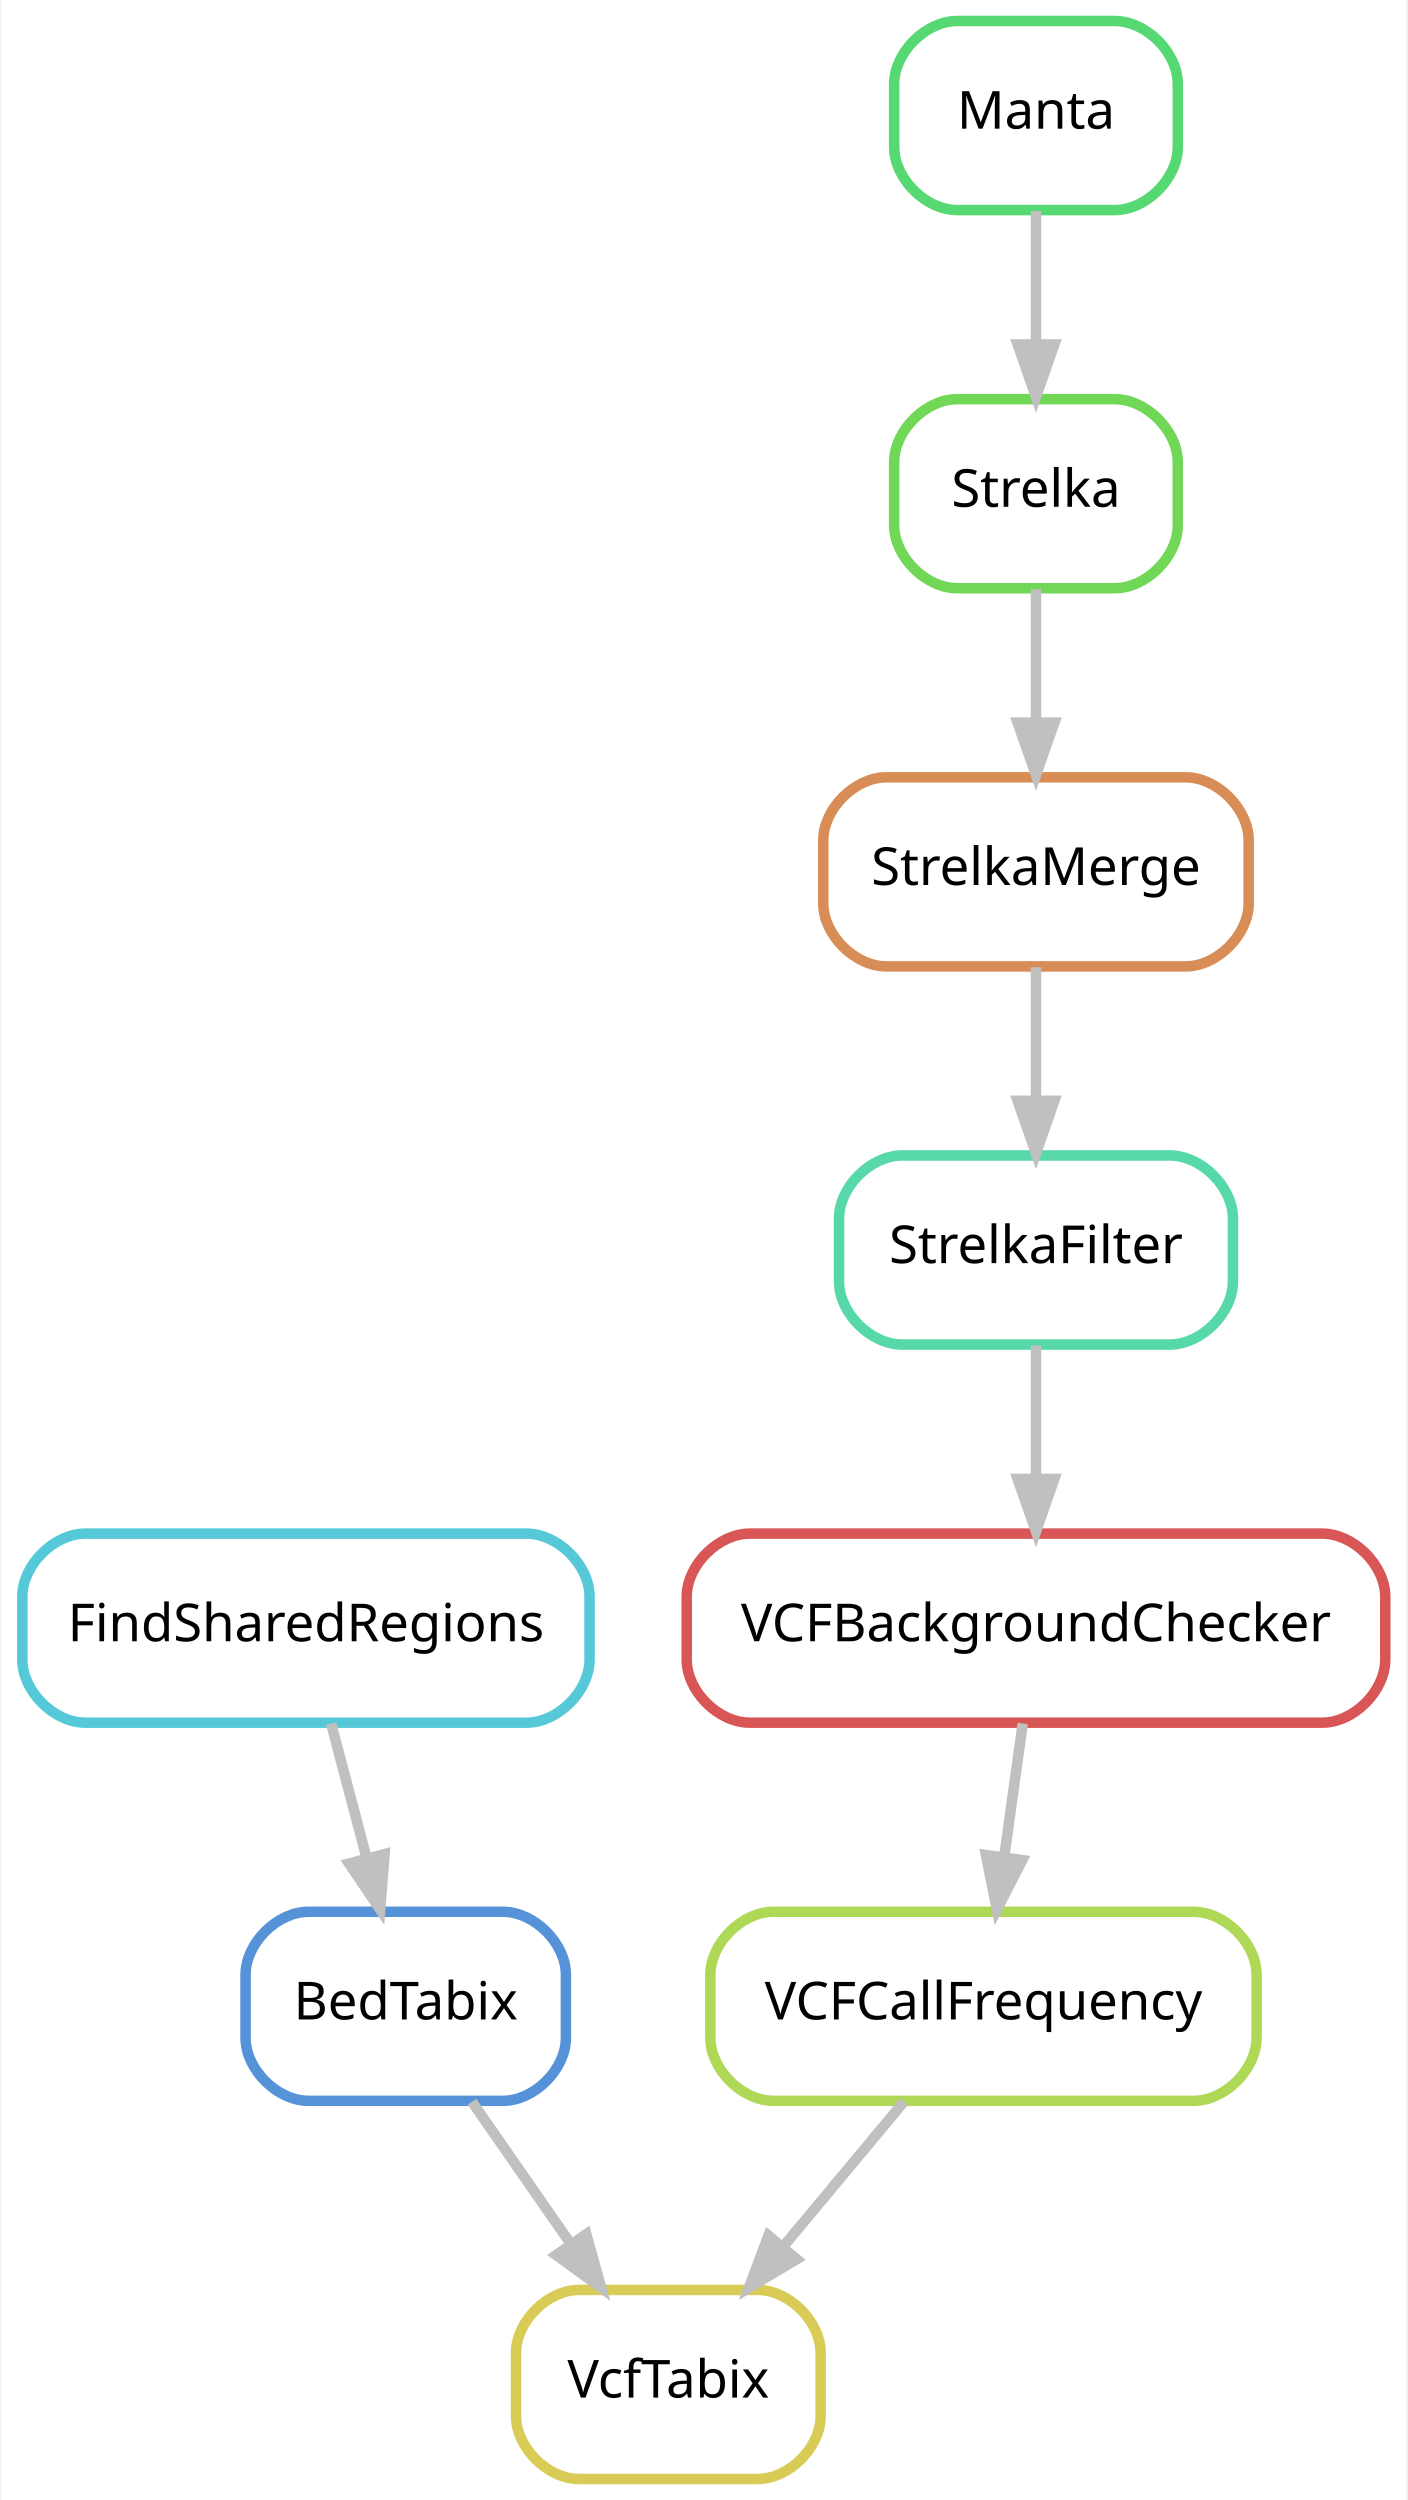
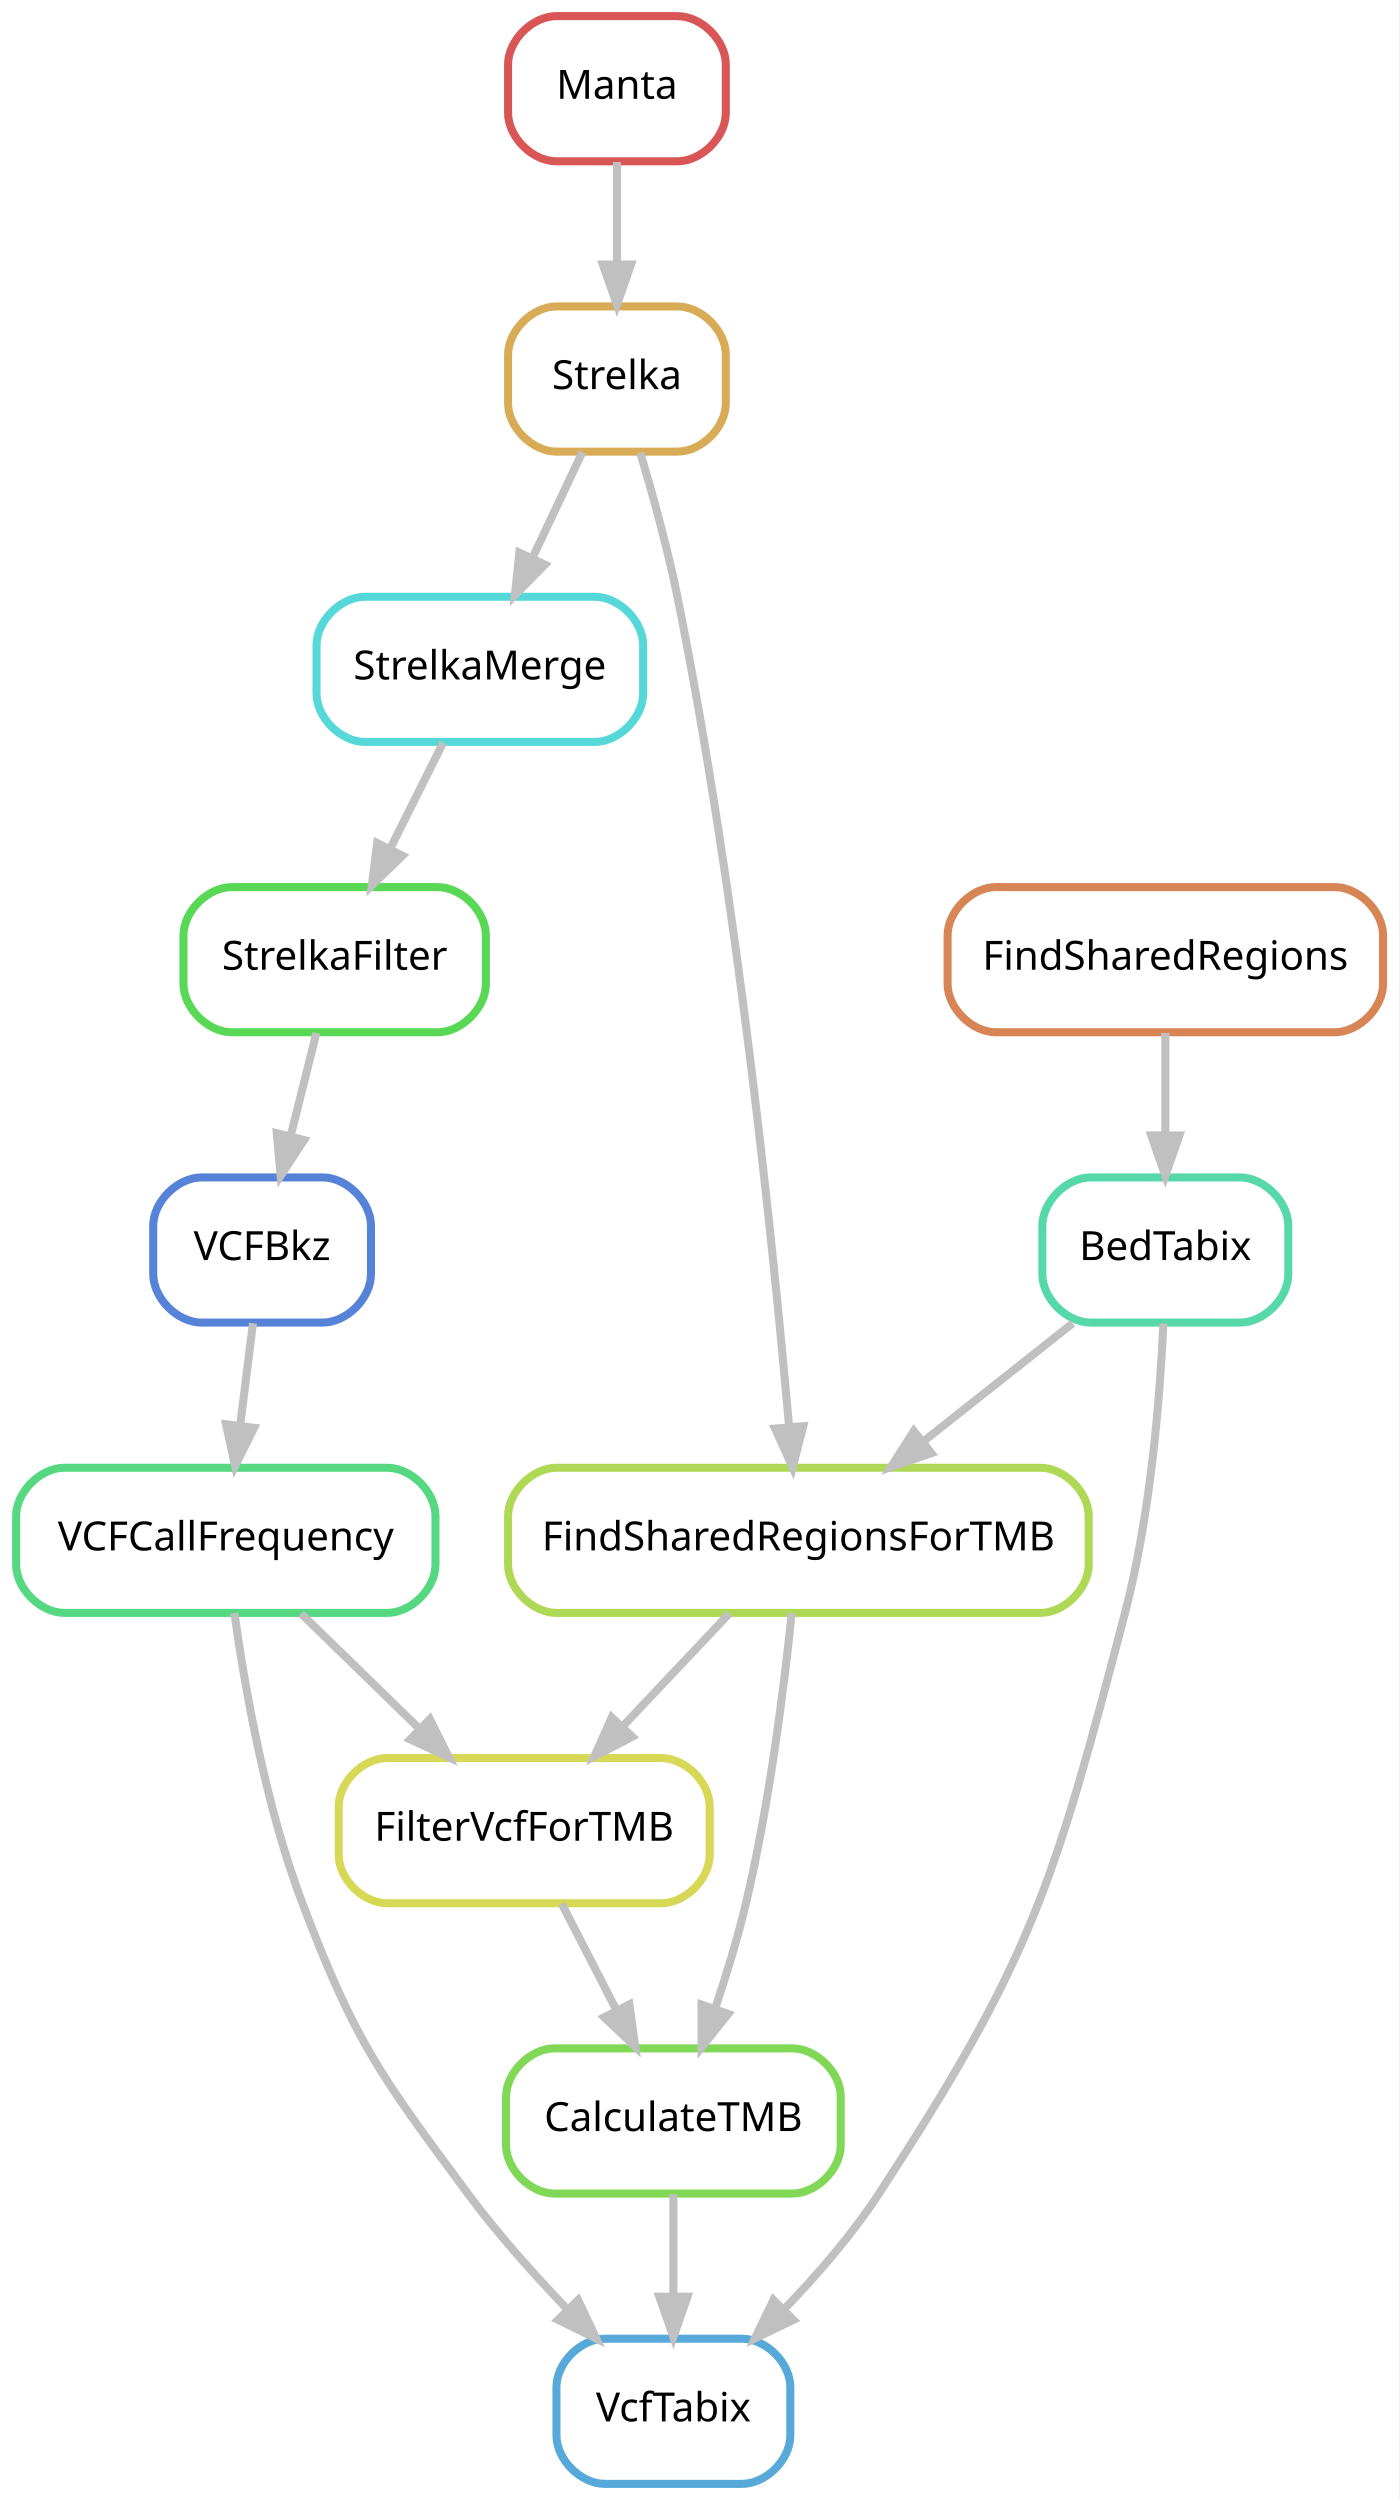
- <svg xmlns="http://www.w3.org/2000/svg" width="268pt" height="476pt" viewBox="0.00 0.00 267.50 476.00">
-   <g id="graph0" class="graph" transform="scale(1 1) rotate(0) translate(4 472)">
-     <polygon fill="#ffffff" stroke="transparent" points="-4,4 -4,-472 263.5,-472 263.5,4 -4,4" />
+ <svg xmlns="http://www.w3.org/2000/svg" width="347pt" height="620pt" viewBox="0.00 0.00 347.00 620.00">
+   <g id="graph0" class="graph" transform="scale(1 1) rotate(0) translate(4 616)">
+     <polygon fill="#ffffff" stroke="transparent" points="-4,4 -4,-616 343,-616 343,4 -4,4" />
    <g id="node1" class="node">
-       <path fill="none" stroke="#d8cb56" stroke-width="2" d="M140,-36C140,-36 106,-36 106,-36 100,-36 94,-30 94,-24 94,-24 94,-12 94,-12 94,-6 100,0 106,0 106,0 140,0 140,0 146,0 152,-6 152,-12 152,-12 152,-24 152,-24 152,-30 146,-36 140,-36" />
-       <text text-anchor="middle" x="123" y="-15.5" font-family="sans" font-size="10.00" fill="#000000">VcfTabix</text>
+       <path fill="none" stroke="#56a9d8" stroke-width="2" d="M180,-36C180,-36 146,-36 146,-36 140,-36 134,-30 134,-24 134,-24 134,-12 134,-12 134,-6 140,0 146,0 146,0 180,0 180,0 186,0 192,-6 192,-12 192,-12 192,-24 192,-24 192,-30 186,-36 180,-36" />
+       <text text-anchor="middle" x="163" y="-15.5" font-family="sans" font-size="10.00" fill="#000000">VcfTabix</text>
    </g>
    <g id="node2" class="node">
-       <path fill="none" stroke="#5692d8" stroke-width="2" d="M91.5,-108C91.5,-108 54.5,-108 54.5,-108 48.5,-108 42.5,-102 42.5,-96 42.5,-96 42.5,-84 42.5,-84 42.5,-78 48.5,-72 54.5,-72 54.5,-72 91.5,-72 91.5,-72 97.5,-72 103.5,-78 103.5,-84 103.5,-84 103.5,-96 103.5,-96 103.5,-102 97.5,-108 91.5,-108" />
-       <text text-anchor="middle" x="73" y="-87.5" font-family="sans" font-size="10.00" fill="#000000">BedTabix</text>
+       <path fill="none" stroke="#56d8a9" stroke-width="2" d="M303.5,-324C303.5,-324 266.5,-324 266.5,-324 260.5,-324 254.5,-318 254.5,-312 254.5,-312 254.5,-300 254.5,-300 254.5,-294 260.5,-288 266.5,-288 266.5,-288 303.5,-288 303.5,-288 309.5,-288 315.5,-294 315.5,-300 315.5,-300 315.5,-312 315.5,-312 315.5,-318 309.5,-324 303.5,-324" />
+       <text text-anchor="middle" x="285" y="-303.5" font-family="sans" font-size="10.00" fill="#000000">BedTabix</text>
    </g>
    <g id="edge1" class="edge">
-       <path fill="none" stroke="#c0c0c0" stroke-width="2" d="M85.617,-71.831C91.317,-63.623 98.166,-53.761 104.436,-44.732" />
-       <polygon fill="#c0c0c0" stroke="#c0c0c0" stroke-width="2" points="107.384,-46.623 110.213,-36.413 101.634,-42.631 107.384,-46.623" />
+       <path fill="none" stroke="#c0c0c0" stroke-width="2" d="M284.52,-287.79C283.677,-269.408 281.361,-240.336 275,-216 257.422,-148.754 252.019,-130.186 214,-72 207.344,-61.814 198.666,-51.8 190.361,-43.216" />
+       <polygon fill="#c0c0c0" stroke="#c0c0c0" stroke-width="2" points="192.764,-40.669 183.218,-36.072 187.814,-45.618 192.764,-40.669" />
+     </g>
+     <g id="node8" class="node">
+       <path fill="none" stroke="#afd856" stroke-width="2" d="M254,-252C254,-252 134,-252 134,-252 128,-252 122,-246 122,-240 122,-240 122,-228 122,-228 122,-222 128,-216 134,-216 134,-216 254,-216 254,-216 260,-216 266,-222 266,-228 266,-228 266,-240 266,-240 266,-246 260,-252 254,-252" />
+       <text text-anchor="middle" x="194" y="-231.5" font-family="sans" font-size="10.00" fill="#000000">FindSharedRegionsForTMB</text>
+     </g>
+     <g id="edge12" class="edge">
+       <path fill="none" stroke="#c0c0c0" stroke-width="2" d="M262.037,-287.831C250.828,-278.963 237.179,-268.164 225.056,-258.572" />
+       <polygon fill="#c0c0c0" stroke="#c0c0c0" stroke-width="2" points="226.97,-255.623 216.956,-252.163 222.626,-261.113 226.97,-255.623" />
    </g>
    <g id="node3" class="node">
-       <path fill="none" stroke="#afd856" stroke-width="2" d="M223,-108C223,-108 143,-108 143,-108 137,-108 131,-102 131,-96 131,-96 131,-84 131,-84 131,-78 137,-72 143,-72 143,-72 223,-72 223,-72 229,-72 235,-78 235,-84 235,-84 235,-96 235,-96 235,-102 229,-108 223,-108" />
-       <text text-anchor="middle" x="183" y="-87.5" font-family="sans" font-size="10.00" fill="#000000">VCFCallFrequency</text>
+       <path fill="none" stroke="#56d882" stroke-width="2" d="M92,-252C92,-252 12,-252 12,-252 6,-252 0,-246 0,-240 0,-240 0,-228 0,-228 0,-222 6,-216 12,-216 12,-216 92,-216 92,-216 98,-216 104,-222 104,-228 104,-228 104,-240 104,-240 104,-246 98,-252 92,-252" />
+       <text text-anchor="middle" x="52" y="-231.5" font-family="sans" font-size="10.00" fill="#000000">VCFCallFrequency</text>
    </g>
    <g id="edge2" class="edge">
-       <path fill="none" stroke="#c0c0c0" stroke-width="2" d="M167.859,-71.831C160.878,-63.454 152.461,-53.353 144.812,-44.175" />
-       <polygon fill="#c0c0c0" stroke="#c0c0c0" stroke-width="2" points="147.435,-41.855 138.344,-36.413 142.058,-46.336 147.435,-41.855" />
+       <path fill="none" stroke="#c0c0c0" stroke-width="2" d="M54.137,-215.947C56.712,-197.437 61.874,-168.037 71,-144 84.071,-109.573 90.09,-101.597 112,-72 119.358,-62.06 128.361,-51.989 136.744,-43.28" />
+       <polygon fill="#c0c0c0" stroke="#c0c0c0" stroke-width="2" points="139.374,-45.597 143.893,-36.014 134.385,-40.687 139.374,-45.597" />
+     </g>
+     <g id="node7" class="node">
+       <path fill="none" stroke="#d6d856" stroke-width="2" d="M160,-180C160,-180 92,-180 92,-180 86,-180 80,-174 80,-168 80,-168 80,-156 80,-156 80,-150 86,-144 92,-144 92,-144 160,-144 160,-144 166,-144 172,-150 172,-156 172,-156 172,-168 172,-168 172,-174 166,-180 160,-180" />
+       <text text-anchor="middle" x="126" y="-159.5" font-family="sans" font-size="10.00" fill="#000000">FilterVcfForTMB</text>
+     </g>
+     <g id="edge9" class="edge">
+       <path fill="none" stroke="#c0c0c0" stroke-width="2" d="M70.673,-215.831C79.525,-207.219 90.249,-196.785 99.889,-187.405" />
+       <polygon fill="#c0c0c0" stroke="#c0c0c0" stroke-width="2" points="102.606,-189.645 107.333,-180.163 97.725,-184.628 102.606,-189.645" />
    </g>
    <g id="node4" class="node">
-       <path fill="none" stroke="#56c9d8" stroke-width="2" d="M96,-180C96,-180 12,-180 12,-180 6,-180 0,-174 0,-168 0,-168 0,-156 0,-156 0,-150 6,-144 12,-144 12,-144 96,-144 96,-144 102,-144 108,-150 108,-156 108,-156 108,-168 108,-168 108,-174 102,-180 96,-180" />
-       <text text-anchor="middle" x="54" y="-159.5" font-family="sans" font-size="10.00" fill="#000000">FindSharedRegions</text>
+       <path fill="none" stroke="#80d856" stroke-width="2" d="M192.5,-108C192.5,-108 133.5,-108 133.5,-108 127.5,-108 121.5,-102 121.5,-96 121.5,-96 121.5,-84 121.5,-84 121.5,-78 127.5,-72 133.5,-72 133.5,-72 192.5,-72 192.5,-72 198.5,-72 204.5,-78 204.5,-84 204.5,-84 204.5,-96 204.5,-96 204.5,-102 198.5,-108 192.5,-108" />
+       <text text-anchor="middle" x="163" y="-87.5" font-family="sans" font-size="10.00" fill="#000000">CalculateTMB</text>
    </g>
    <g id="edge3" class="edge">
-       <path fill="none" stroke="#c0c0c0" stroke-width="2" d="M58.794,-143.831C60.849,-136.046 63.296,-126.773 65.576,-118.135" />
-       <polygon fill="#c0c0c0" stroke="#c0c0c0" stroke-width="2" points="68.974,-118.975 68.141,-108.413 62.205,-117.189 68.974,-118.975" />
+       <path fill="none" stroke="#c0c0c0" stroke-width="2" d="M163,-71.831C163,-64.131 163,-54.974 163,-46.417" />
+       <polygon fill="#c0c0c0" stroke="#c0c0c0" stroke-width="2" points="166.5,-46.413 163,-36.413 159.5,-46.413 166.5,-46.413" />
    </g>
    <g id="node5" class="node">
-       <path fill="none" stroke="#d85656" stroke-width="2" d="M247.5,-180C247.5,-180 138.5,-180 138.5,-180 132.5,-180 126.5,-174 126.5,-168 126.5,-168 126.5,-156 126.5,-156 126.5,-150 132.5,-144 138.5,-144 138.5,-144 247.5,-144 247.5,-144 253.5,-144 259.5,-150 259.5,-156 259.5,-156 259.5,-168 259.5,-168 259.5,-174 253.5,-180 247.5,-180" />
-       <text text-anchor="middle" x="193" y="-159.5" font-family="sans" font-size="10.00" fill="#000000">VCFBackgroundChecker</text>
+       <path fill="none" stroke="#d88556" stroke-width="2" d="M327,-396C327,-396 243,-396 243,-396 237,-396 231,-390 231,-384 231,-384 231,-372 231,-372 231,-366 237,-360 243,-360 243,-360 327,-360 327,-360 333,-360 339,-366 339,-372 339,-372 339,-384 339,-384 339,-390 333,-396 327,-396" />
+       <text text-anchor="middle" x="285" y="-375.5" font-family="sans" font-size="10.00" fill="#000000">FindSharedRegions</text>
    </g>
    <g id="edge4" class="edge">
-       <path fill="none" stroke="#c0c0c0" stroke-width="2" d="M190.477,-143.831C189.407,-136.131 188.135,-126.974 186.947,-118.417" />
-       <polygon fill="#c0c0c0" stroke="#c0c0c0" stroke-width="2" points="190.4,-117.837 185.557,-108.413 183.466,-118.8 190.4,-117.837" />
+       <path fill="none" stroke="#c0c0c0" stroke-width="2" d="M285,-359.831C285,-352.131 285,-342.974 285,-334.417" />
+       <polygon fill="#c0c0c0" stroke="#c0c0c0" stroke-width="2" points="288.5,-334.413 285,-324.413 281.5,-334.413 288.5,-334.413" />
    </g>
    <g id="node6" class="node">
-       <path fill="none" stroke="#56d8a9" stroke-width="2" d="M218.5,-252C218.5,-252 167.5,-252 167.5,-252 161.5,-252 155.5,-246 155.5,-240 155.5,-240 155.5,-228 155.5,-228 155.5,-222 161.5,-216 167.5,-216 167.5,-216 218.5,-216 218.5,-216 224.5,-216 230.5,-222 230.5,-228 230.5,-228 230.5,-240 230.5,-240 230.5,-246 224.5,-252 218.5,-252" />
-       <text text-anchor="middle" x="193" y="-231.5" font-family="sans" font-size="10.00" fill="#000000">StrelkaFilter</text>
+       <path fill="none" stroke="#5682d8" stroke-width="2" d="M76,-324C76,-324 46,-324 46,-324 40,-324 34,-318 34,-312 34,-312 34,-300 34,-300 34,-294 40,-288 46,-288 46,-288 76,-288 76,-288 82,-288 88,-294 88,-300 88,-300 88,-312 88,-312 88,-318 82,-324 76,-324" />
+       <text text-anchor="middle" x="61" y="-303.5" font-family="sans" font-size="10.00" fill="#000000">VCFBkz</text>
    </g>
    <g id="edge5" class="edge">
-       <path fill="none" stroke="#c0c0c0" stroke-width="2" d="M193,-215.831C193,-208.131 193,-198.974 193,-190.417" />
-       <polygon fill="#c0c0c0" stroke="#c0c0c0" stroke-width="2" points="196.5,-190.413 193,-180.413 189.5,-190.413 196.5,-190.413" />
-     </g>
-     <g id="node7" class="node">
-       <path fill="none" stroke="#d88d56" stroke-width="2" d="M221.5,-324C221.5,-324 164.5,-324 164.5,-324 158.5,-324 152.5,-318 152.5,-312 152.5,-312 152.5,-300 152.5,-300 152.5,-294 158.5,-288 164.5,-288 164.5,-288 221.5,-288 221.5,-288 227.5,-288 233.5,-294 233.5,-300 233.5,-300 233.5,-312 233.5,-312 233.5,-318 227.5,-324 221.5,-324" />
-       <text text-anchor="middle" x="193" y="-303.5" font-family="sans" font-size="10.00" fill="#000000">StrelkaMerge</text>
+       <path fill="none" stroke="#c0c0c0" stroke-width="2" d="M58.729,-287.831C57.766,-280.131 56.622,-270.974 55.552,-262.417" />
+       <polygon fill="#c0c0c0" stroke="#c0c0c0" stroke-width="2" points="59.015,-261.902 54.302,-252.413 52.069,-262.77 59.015,-261.902" />
    </g>
    <g id="edge6" class="edge">
-       <path fill="none" stroke="#c0c0c0" stroke-width="2" d="M193,-287.831C193,-280.131 193,-270.974 193,-262.417" />
-       <polygon fill="#c0c0c0" stroke="#c0c0c0" stroke-width="2" points="196.5,-262.413 193,-252.413 189.5,-262.413 196.5,-262.413" />
-     </g>
-     <g id="node8" class="node">
-       <path fill="none" stroke="#70d856" stroke-width="2" d="M208,-396C208,-396 178,-396 178,-396 172,-396 166,-390 166,-384 166,-384 166,-372 166,-372 166,-366 172,-360 178,-360 178,-360 208,-360 208,-360 214,-360 220,-366 220,-372 220,-372 220,-384 220,-384 220,-390 214,-396 208,-396" />
-       <text text-anchor="middle" x="193" y="-375.5" font-family="sans" font-size="10.00" fill="#000000">Strelka</text>
+       <path fill="none" stroke="#c0c0c0" stroke-width="2" d="M135.337,-143.831C139.424,-135.877 144.31,-126.369 148.831,-117.572" />
+       <polygon fill="#c0c0c0" stroke="#c0c0c0" stroke-width="2" points="152.08,-118.907 153.538,-108.413 145.854,-115.708 152.08,-118.907" />
    </g>
    <g id="edge7" class="edge">
-       <path fill="none" stroke="#c0c0c0" stroke-width="2" d="M193,-359.831C193,-352.131 193,-342.974 193,-334.417" />
-       <polygon fill="#c0c0c0" stroke="#c0c0c0" stroke-width="2" points="196.5,-334.413 193,-324.413 189.5,-334.413 196.5,-334.413" />
+       <path fill="none" stroke="#c0c0c0" stroke-width="2" d="M192.343,-215.893C190.445,-197.591 186.822,-168.579 181,-144 178.959,-135.386 176.143,-126.189 173.344,-117.871" />
+       <polygon fill="#c0c0c0" stroke="#c0c0c0" stroke-width="2" points="176.589,-116.549 169.99,-108.26 169.98,-118.854 176.589,-116.549" />
+     </g>
+     <g id="edge10" class="edge">
+       <path fill="none" stroke="#c0c0c0" stroke-width="2" d="M176.841,-215.831C168.849,-207.369 159.196,-197.149 150.458,-187.897" />
+       <polygon fill="#c0c0c0" stroke="#c0c0c0" stroke-width="2" points="152.801,-185.28 143.39,-180.413 147.712,-190.087 152.801,-185.28" />
    </g>
    <g id="node9" class="node">
-       <path fill="none" stroke="#56d873" stroke-width="2" d="M208,-468C208,-468 178,-468 178,-468 172,-468 166,-462 166,-456 166,-456 166,-444 166,-444 166,-438 172,-432 178,-432 178,-432 208,-432 208,-432 214,-432 220,-438 220,-444 220,-444 220,-456 220,-456 220,-462 214,-468 208,-468" />
-       <text text-anchor="middle" x="193" y="-447.5" font-family="sans" font-size="10.00" fill="#000000">Manta</text>
+       <path fill="none" stroke="#59d856" stroke-width="2" d="M104.5,-396C104.5,-396 53.5,-396 53.5,-396 47.5,-396 41.5,-390 41.5,-384 41.5,-384 41.5,-372 41.5,-372 41.5,-366 47.5,-360 53.5,-360 53.5,-360 104.5,-360 104.5,-360 110.5,-360 116.5,-366 116.5,-372 116.5,-372 116.5,-384 116.5,-384 116.5,-390 110.5,-396 104.5,-396" />
+       <text text-anchor="middle" x="79" y="-375.5" font-family="sans" font-size="10.00" fill="#000000">StrelkaFilter</text>
    </g>
    <g id="edge8" class="edge">
-       <path fill="none" stroke="#c0c0c0" stroke-width="2" d="M193,-431.831C193,-424.131 193,-414.974 193,-406.417" />
-       <polygon fill="#c0c0c0" stroke="#c0c0c0" stroke-width="2" points="196.5,-406.413 193,-396.413 189.5,-406.413 196.5,-406.413" />
+       <path fill="none" stroke="#c0c0c0" stroke-width="2" d="M74.458,-359.831C72.512,-352.046 70.193,-342.773 68.034,-334.135" />
+       <polygon fill="#c0c0c0" stroke="#c0c0c0" stroke-width="2" points="71.424,-333.266 65.603,-324.413 64.633,-334.964 71.424,-333.266" />
+     </g>
+     <g id="node10" class="node">
+       <path fill="none" stroke="#d8ac56" stroke-width="2" d="M164,-540C164,-540 134,-540 134,-540 128,-540 122,-534 122,-528 122,-528 122,-516 122,-516 122,-510 128,-504 134,-504 134,-504 164,-504 164,-504 170,-504 176,-510 176,-516 176,-516 176,-528 176,-528 176,-534 170,-540 164,-540" />
+       <text text-anchor="middle" x="149" y="-519.5" font-family="sans" font-size="10.00" fill="#000000">Strelka</text>
+     </g>
+     <g id="edge11" class="edge">
+       <path fill="none" stroke="#c0c0c0" stroke-width="2" d="M154.799,-503.664C157.902,-493.286 161.574,-480.017 164,-468 178.865,-394.378 187.827,-306.159 191.716,-262.034" />
+       <polygon fill="#c0c0c0" stroke="#c0c0c0" stroke-width="2" points="195.204,-262.314 192.575,-252.051 188.23,-261.714 195.204,-262.314" />
+     </g>
+     <g id="node11" class="node">
+       <path fill="none" stroke="#56d8d8" stroke-width="2" d="M143.5,-468C143.5,-468 86.5,-468 86.5,-468 80.5,-468 74.5,-462 74.5,-456 74.5,-456 74.5,-444 74.5,-444 74.5,-438 80.5,-432 86.5,-432 86.5,-432 143.5,-432 143.5,-432 149.5,-432 155.5,-438 155.5,-444 155.5,-444 155.5,-456 155.5,-456 155.5,-462 149.5,-468 143.5,-468" />
+       <text text-anchor="middle" x="115" y="-447.5" font-family="sans" font-size="10.00" fill="#000000">StrelkaMerge</text>
+     </g>
+     <g id="edge15" class="edge">
+       <path fill="none" stroke="#c0c0c0" stroke-width="2" d="M140.42,-503.831C136.664,-495.877 132.174,-486.369 128.02,-477.572" />
+       <polygon fill="#c0c0c0" stroke="#c0c0c0" stroke-width="2" points="131.13,-475.961 123.695,-468.413 124.8,-478.95 131.13,-475.961" />
+     </g>
+     <g id="edge13" class="edge">
+       <path fill="none" stroke="#c0c0c0" stroke-width="2" d="M105.916,-431.831C101.939,-423.877 97.184,-414.369 92.786,-405.572" />
+       <polygon fill="#c0c0c0" stroke="#c0c0c0" stroke-width="2" points="95.809,-403.792 88.207,-396.413 89.548,-406.923 95.809,-403.792" />
+     </g>
+     <g id="node12" class="node">
+       <path fill="none" stroke="#d85656" stroke-width="2" d="M164,-612C164,-612 134,-612 134,-612 128,-612 122,-606 122,-600 122,-600 122,-588 122,-588 122,-582 128,-576 134,-576 134,-576 164,-576 164,-576 170,-576 176,-582 176,-588 176,-588 176,-600 176,-600 176,-606 170,-612 164,-612" />
+       <text text-anchor="middle" x="149" y="-591.5" font-family="sans" font-size="10.00" fill="#000000">Manta</text>
+     </g>
+     <g id="edge14" class="edge">
+       <path fill="none" stroke="#c0c0c0" stroke-width="2" d="M149,-575.831C149,-568.131 149,-558.974 149,-550.417" />
+       <polygon fill="#c0c0c0" stroke="#c0c0c0" stroke-width="2" points="152.5,-550.413 149,-540.413 145.5,-550.413 152.5,-550.413" />
    </g>
  </g>
</svg>
